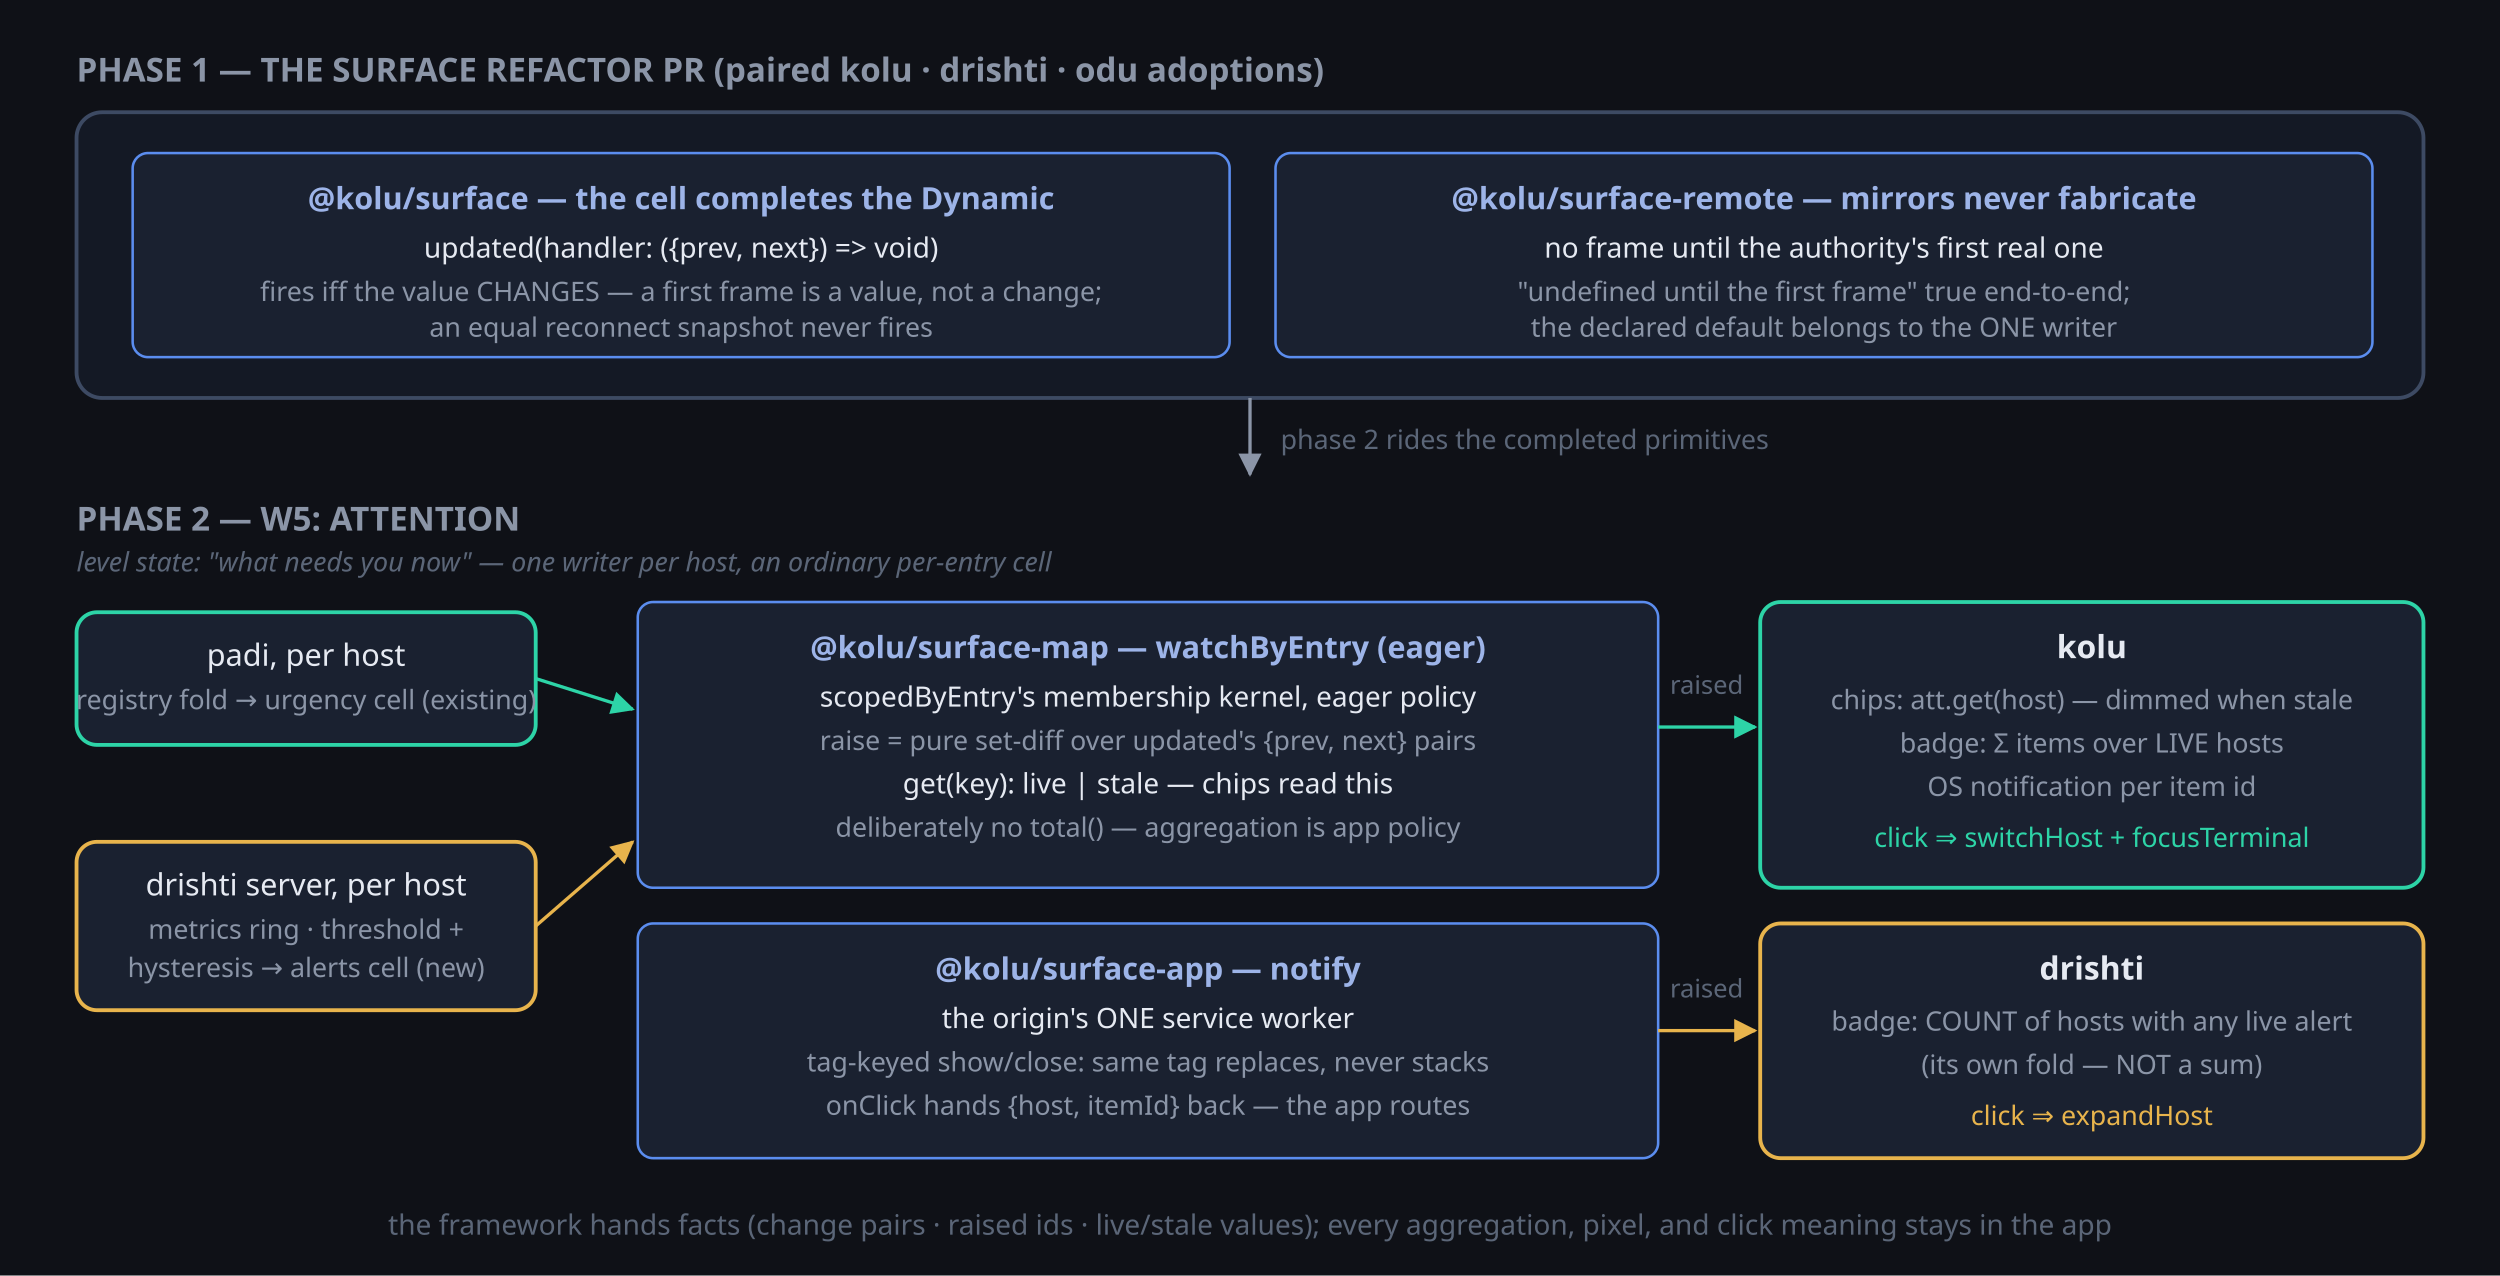
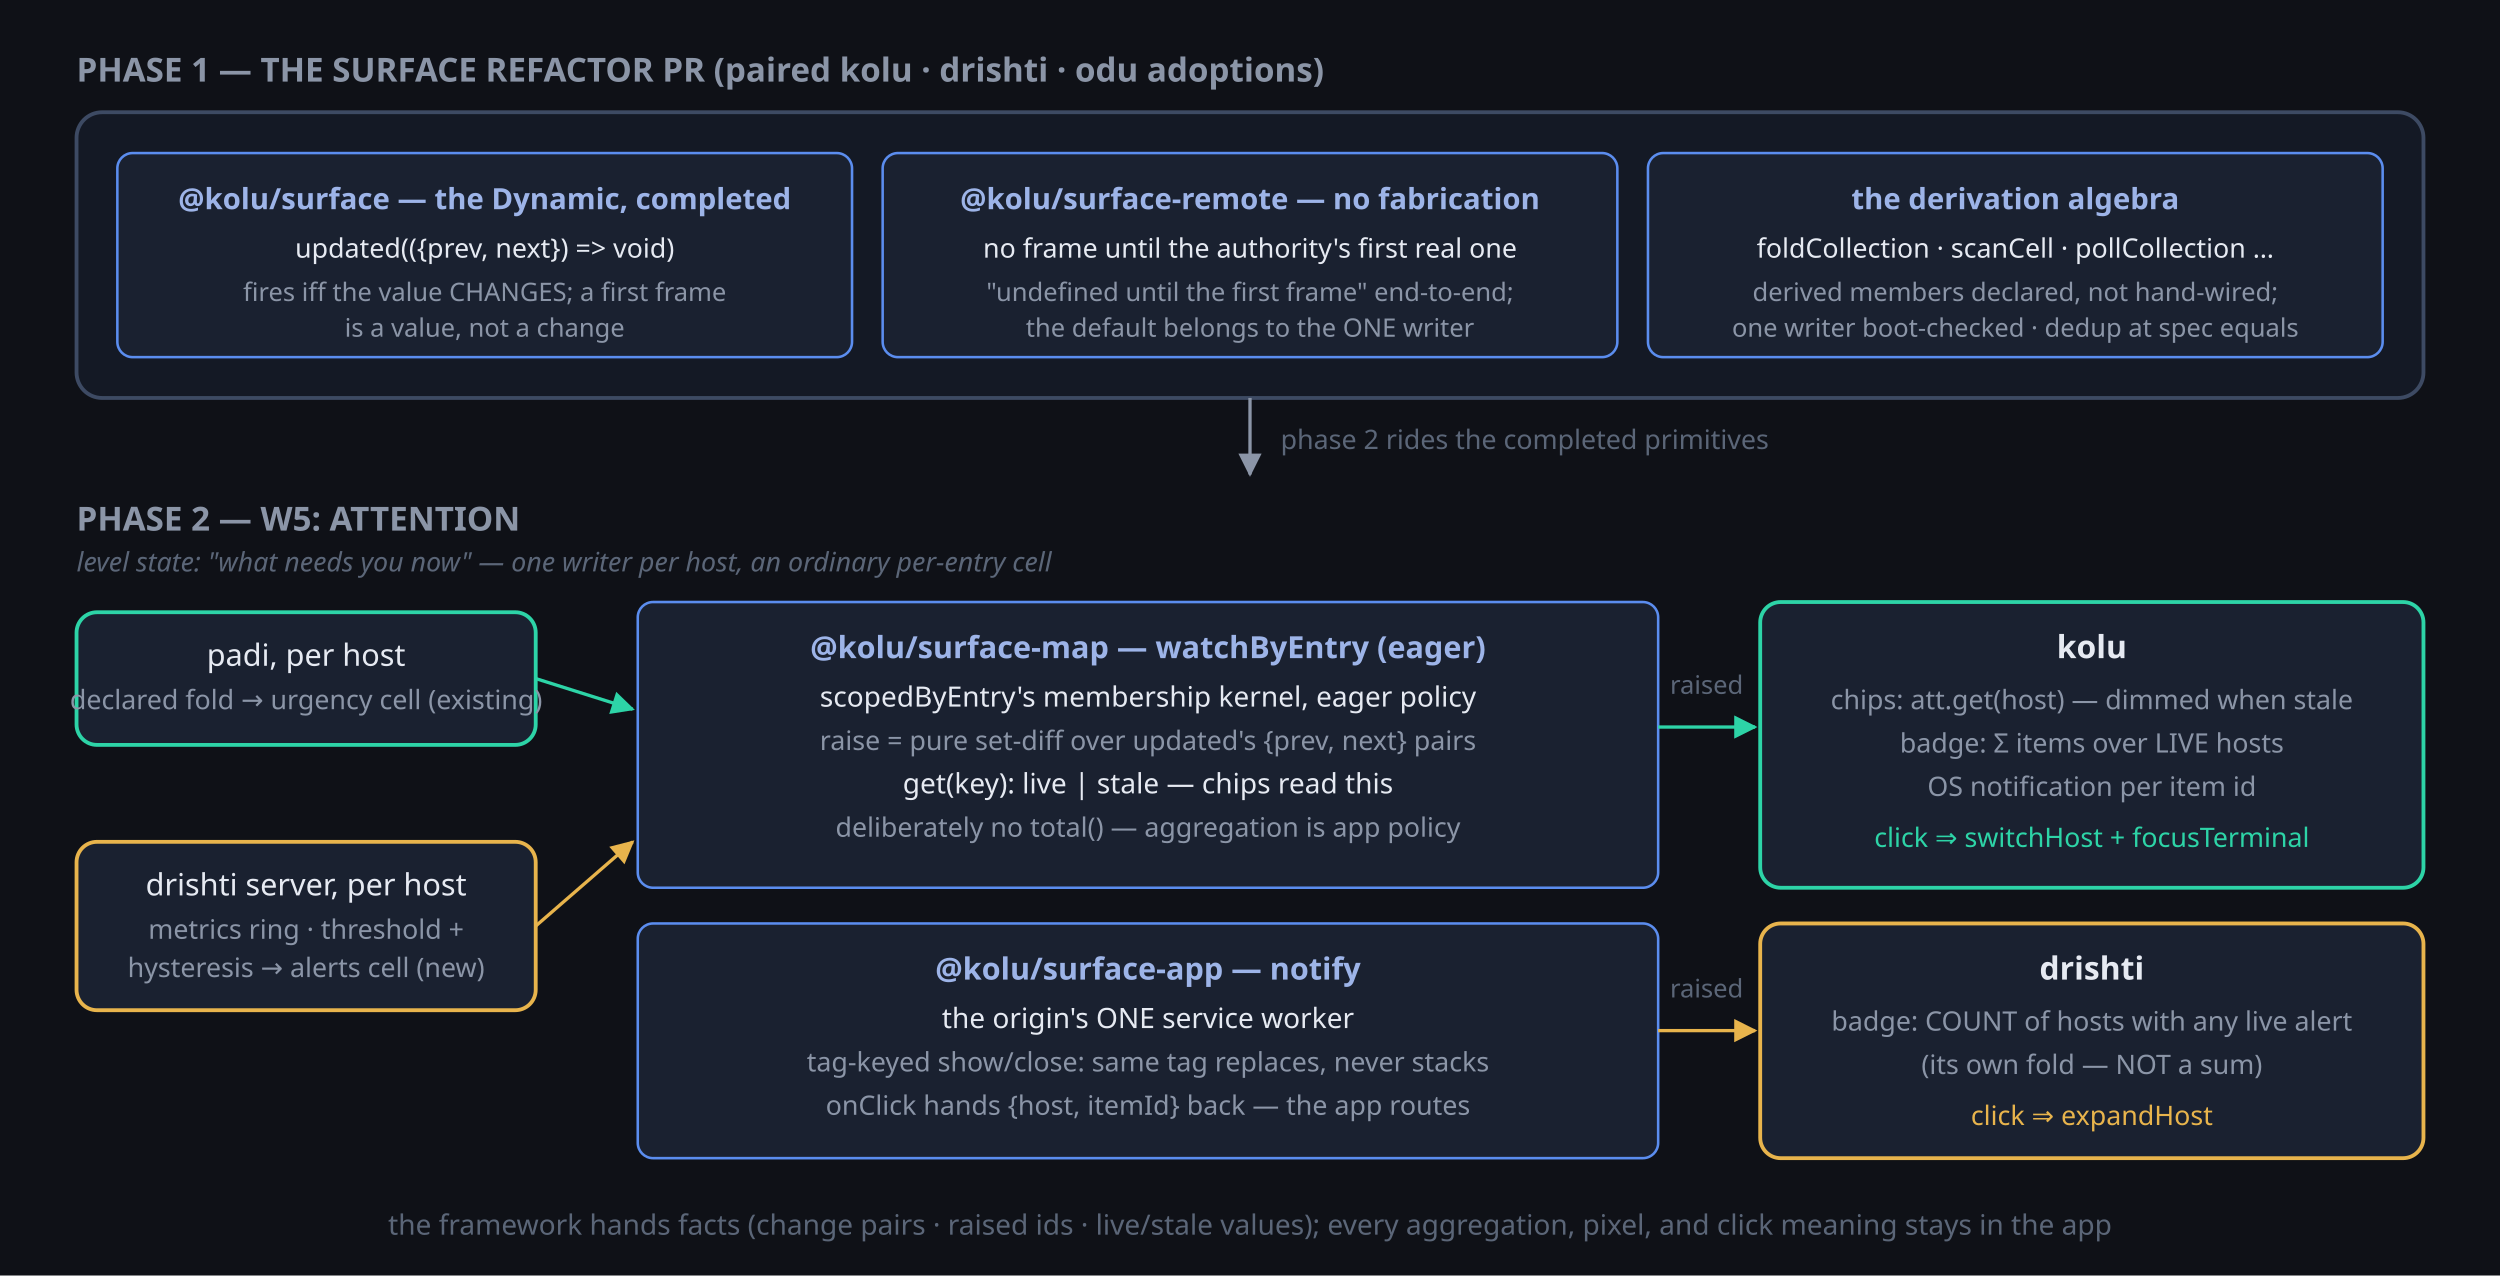
<svg xmlns="http://www.w3.org/2000/svg" viewBox="0 0 980 500" font-family="system-ui, sans-serif">
  <rect width="980" height="500" fill="#0f1117" />
  <defs>
    <marker id="arr" viewBox="0 0 10 10" refX="9" refY="5" markerWidth="7" markerHeight="7" orient="auto-start-reverse">
      <path d="M0 0 L10 5 L0 10 z" fill="#8b95a7" />
    </marker>
    <marker id="arrGreen" viewBox="0 0 10 10" refX="9" refY="5" markerWidth="7" markerHeight="7" orient="auto-start-reverse">
      <path d="M0 0 L10 5 L0 10 z" fill="#2dd4a7" />
    </marker>
    <marker id="arrAmber" viewBox="0 0 10 10" refX="9" refY="5" markerWidth="7" markerHeight="7" orient="auto-start-reverse">
      <path d="M0 0 L10 5 L0 10 z" fill="#e8b44c" />
    </marker>
  </defs>
  <text x="30" y="32" fill="#8b95a7" font-size="13" font-weight="600">PHASE 1 — THE SURFACE REFACTOR PR (paired kolu · drishti · odu adoptions)</text>
  <rect x="30" y="44" width="920" height="112" rx="10" fill="#141925" stroke="#3d4a63" stroke-width="1.5" />
-   <rect x="52" y="60" width="430" height="80" rx="6" fill="#1a2130" stroke="#5b8def" />
-   <text x="267" y="82" fill="#9db4e8" font-size="12" font-weight="600" text-anchor="middle">@kolu/surface — the cell completes the Dynamic</text>
-   <text x="267" y="101" fill="#e6eaf2" font-size="11" text-anchor="middle">updated(handler: ({prev, next}) =&gt; void)</text>
-   <text x="267" y="118" fill="#8b95a7" font-size="10.5" text-anchor="middle">fires iff the value CHANGES — a first frame is a value, not a change;</text>
-   <text x="267" y="132" fill="#8b95a7" font-size="10.5" text-anchor="middle">an equal reconnect snapshot never fires</text>
-   <rect x="500" y="60" width="430" height="80" rx="6" fill="#1a2130" stroke="#5b8def" />
-   <text x="715" y="82" fill="#9db4e8" font-size="12" font-weight="600" text-anchor="middle">@kolu/surface-remote — mirrors never fabricate</text>
-   <text x="715" y="101" fill="#e6eaf2" font-size="11" text-anchor="middle">no frame until the authority's first real one</text>
-   <text x="715" y="118" fill="#8b95a7" font-size="10.5" text-anchor="middle">"undefined until the first frame" true end-to-end;</text>
-   <text x="715" y="132" fill="#8b95a7" font-size="10.5" text-anchor="middle">the declared default belongs to the ONE writer</text>
+   <rect x="46" y="60" width="288" height="80" rx="6" fill="#1a2130" stroke="#5b8def" />
+   <text x="190" y="82" fill="#9db4e8" font-size="11.5" font-weight="600" text-anchor="middle">@kolu/surface — the Dynamic, completed</text>
+   <text x="190" y="101" fill="#e6eaf2" font-size="10.5" text-anchor="middle">updated(({prev, next}) =&gt; void)</text>
+   <text x="190" y="118" fill="#8b95a7" font-size="10" text-anchor="middle">fires iff the value CHANGES; a first frame</text>
+   <text x="190" y="132" fill="#8b95a7" font-size="10" text-anchor="middle">is a value, not a change</text>
+   <rect x="346" y="60" width="288" height="80" rx="6" fill="#1a2130" stroke="#5b8def" />
+   <text x="490" y="82" fill="#9db4e8" font-size="11.5" font-weight="600" text-anchor="middle">@kolu/surface-remote — no fabrication</text>
+   <text x="490" y="101" fill="#e6eaf2" font-size="10.5" text-anchor="middle">no frame until the authority's first real one</text>
+   <text x="490" y="118" fill="#8b95a7" font-size="10" text-anchor="middle">"undefined until the first frame" end-to-end;</text>
+   <text x="490" y="132" fill="#8b95a7" font-size="10" text-anchor="middle">the default belongs to the ONE writer</text>
+   <rect x="646" y="60" width="288" height="80" rx="6" fill="#1a2130" stroke="#5b8def" />
+   <text x="790" y="82" fill="#9db4e8" font-size="11.5" font-weight="600" text-anchor="middle">the derivation algebra</text>
+   <text x="790" y="101" fill="#e6eaf2" font-size="10.5" text-anchor="middle">foldCollection · scanCell · pollCollection …</text>
+   <text x="790" y="118" fill="#8b95a7" font-size="10" text-anchor="middle">derived members declared, not hand-wired;</text>
+   <text x="790" y="132" fill="#8b95a7" font-size="10" text-anchor="middle">one writer boot-checked · dedup at spec equals</text>
  <line x1="490" y1="156" x2="490" y2="186" stroke="#8b95a7" stroke-width="1.3" marker-end="url(#arr)" />
  <text x="502" y="176" fill="#5b6678" font-size="10.5">phase 2 rides the completed primitives</text>
  <text x="30" y="208" fill="#8b95a7" font-size="13" font-weight="600">PHASE 2 — W5: ATTENTION</text>
  <text x="30" y="224" fill="#5b6678" font-size="10.5" font-style="italic">level state: "what needs you now" — one writer per host, an ordinary per-entry cell</text>
  <rect x="30" y="240" width="180" height="52" rx="8" fill="#1a2130" stroke="#2dd4a7" stroke-width="1.5" />
  <text x="120" y="261" fill="#e6eaf2" font-size="12" text-anchor="middle">padi, per host</text>
-   <text x="120" y="278" fill="#8b95a7" font-size="10.5" text-anchor="middle">registry fold → urgency cell (existing)</text>
+   <text x="120" y="278" fill="#8b95a7" font-size="10.5" text-anchor="middle">declared fold → urgency cell (existing)</text>
  <rect x="30" y="330" width="180" height="66" rx="8" fill="#1a2130" stroke="#e8b44c" stroke-width="1.5" />
  <text x="120" y="351" fill="#e6eaf2" font-size="12" text-anchor="middle">drishti server, per host</text>
  <text x="120" y="368" fill="#8b95a7" font-size="10.5" text-anchor="middle">metrics ring · threshold +</text>
  <text x="120" y="383" fill="#8b95a7" font-size="10.5" text-anchor="middle">hysteresis → alerts cell (new)</text>
  <rect x="250" y="236" width="400" height="112" rx="6" fill="#1a2130" stroke="#5b8def" />
  <text x="450" y="258" fill="#9db4e8" font-size="12" font-weight="600" text-anchor="middle">@kolu/surface-map — watchByEntry (eager)</text>
  <text x="450" y="277" fill="#e6eaf2" font-size="11" text-anchor="middle">scopedByEntry's membership kernel, eager policy</text>
  <text x="450" y="294" fill="#8b95a7" font-size="10.5" text-anchor="middle">raise = pure set-diff over updated's {prev, next} pairs</text>
  <text x="450" y="311" fill="#e6eaf2" font-size="11" text-anchor="middle">get(key): live | stale — chips read this</text>
  <text x="450" y="328" fill="#8b95a7" font-size="10.5" text-anchor="middle">deliberately no total() — aggregation is app policy</text>
  <rect x="250" y="362" width="400" height="92" rx="6" fill="#1a2130" stroke="#5b8def" />
  <text x="450" y="384" fill="#9db4e8" font-size="12" font-weight="600" text-anchor="middle">@kolu/surface-app — notify</text>
  <text x="450" y="403" fill="#e6eaf2" font-size="11" text-anchor="middle">the origin's ONE service worker</text>
  <text x="450" y="420" fill="#8b95a7" font-size="10.5" text-anchor="middle">tag-keyed show/close: same tag replaces, never stacks</text>
  <text x="450" y="437" fill="#8b95a7" font-size="10.5" text-anchor="middle">onClick hands {host, itemId} back — the app routes</text>
  <rect x="690" y="236" width="260" height="112" rx="8" fill="#1a2130" stroke="#2dd4a7" stroke-width="1.5" />
  <text x="820" y="258" fill="#e6eaf2" font-size="12.5" font-weight="600" text-anchor="middle">kolu</text>
  <text x="820" y="278" fill="#8b95a7" font-size="10.5" text-anchor="middle">chips: att.get(host) — dimmed when stale</text>
  <text x="820" y="295" fill="#8b95a7" font-size="10.5" text-anchor="middle">badge: Σ items over LIVE hosts</text>
  <text x="820" y="312" fill="#8b95a7" font-size="10.5" text-anchor="middle">OS notification per item id</text>
  <text x="820" y="332" fill="#2dd4a7" font-size="10.5" text-anchor="middle">click ⇒ switchHost + focusTerminal</text>
  <rect x="690" y="362" width="260" height="92" rx="8" fill="#1a2130" stroke="#e8b44c" stroke-width="1.5" />
  <text x="820" y="384" fill="#e6eaf2" font-size="12.5" font-weight="600" text-anchor="middle">drishti</text>
  <text x="820" y="404" fill="#8b95a7" font-size="10.5" text-anchor="middle">badge: COUNT of hosts with any live alert</text>
  <text x="820" y="421" fill="#8b95a7" font-size="10.5" text-anchor="middle">(its own fold — NOT a sum)</text>
  <text x="820" y="441" fill="#e8b44c" font-size="10.5" text-anchor="middle">click ⇒ expandHost</text>
  <line x1="210" y1="266" x2="248" y2="278" stroke="#2dd4a7" stroke-width="1.3" marker-end="url(#arrGreen)" />
  <line x1="210" y1="363" x2="248" y2="330" stroke="#e8b44c" stroke-width="1.3" marker-end="url(#arrAmber)" />
  <line x1="650" y1="285" x2="688" y2="285" stroke="#2dd4a7" stroke-width="1.3" marker-end="url(#arrGreen)" />
  <line x1="650" y1="404" x2="688" y2="404" stroke="#e8b44c" stroke-width="1.3" marker-end="url(#arrAmber)" />
  <text x="669" y="272" fill="#5b6678" font-size="10" text-anchor="middle">raised</text>
  <text x="669" y="391" fill="#5b6678" font-size="10" text-anchor="middle">raised</text>
  <text x="490" y="484" fill="#5b6678" font-size="11" text-anchor="middle">the framework hands facts (change pairs · raised ids · live/stale values); every aggregation, pixel, and click meaning stays in the app</text>
</svg>
